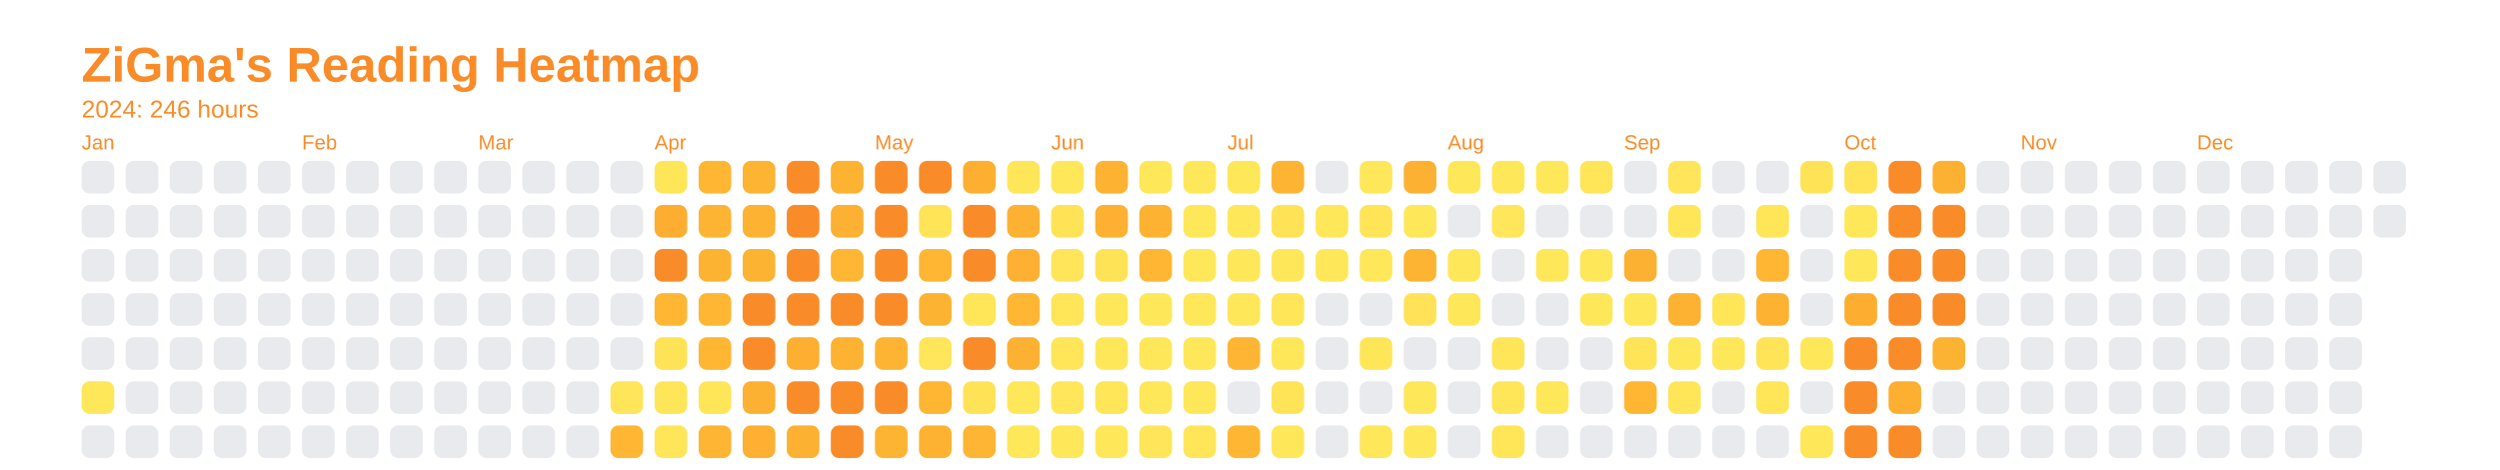
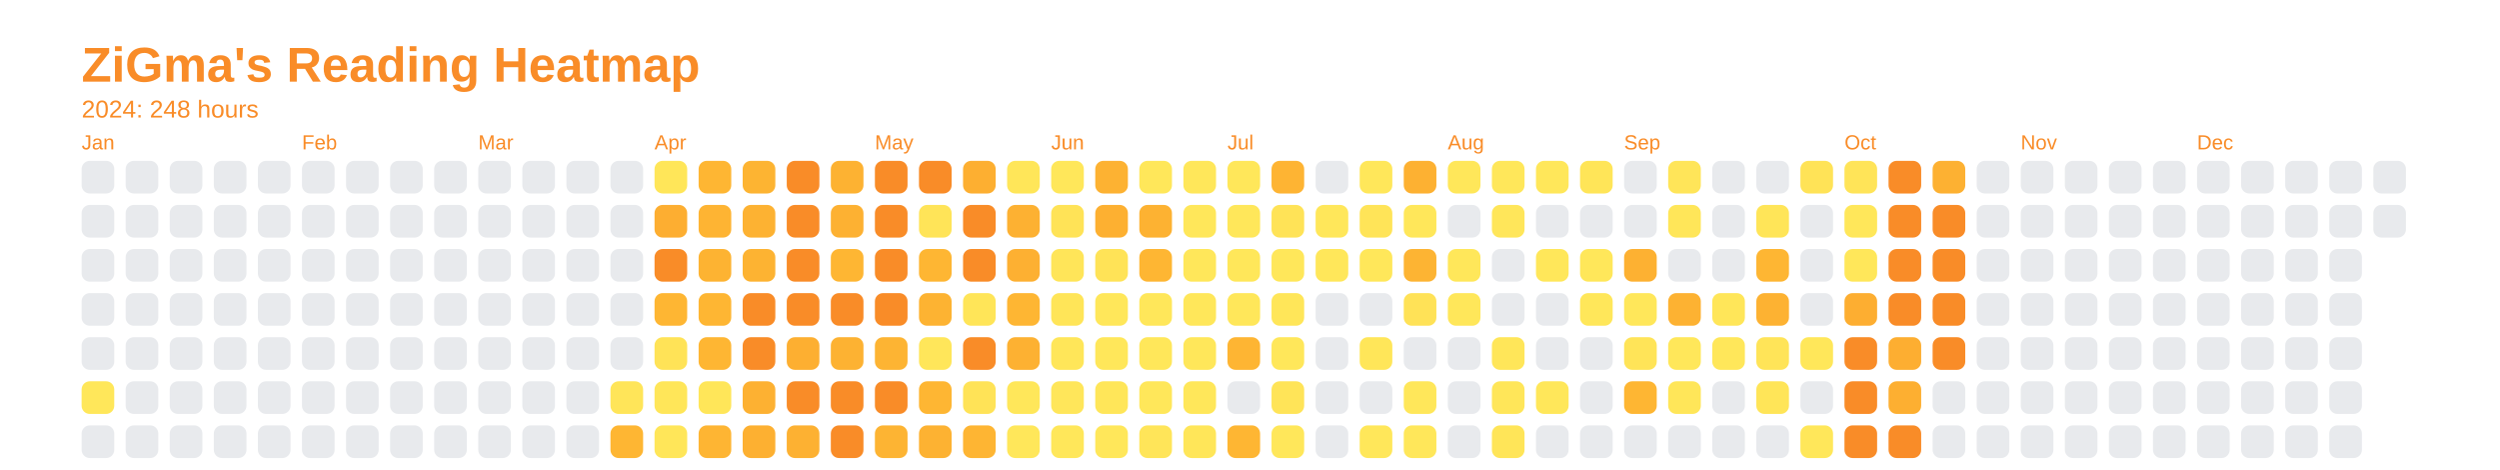
<svg xmlns="http://www.w3.org/2000/svg" baseProfile="full" height="57.5mm" version="1.1" viewBox="0,0,306.2,57.5" width="306.2mm">
  <defs />
  <rect fill="none" height="57.5" width="306.2" x="0" y="0" />
  <text fill="#f98c28" style="font-size:6px; font-family:Arial; font-weight:bold;" x="10" y="10">ZiGma's Reading Heatmap</text>
-   <text fill="#f98c28" style="font-size:3px; font-family:Arial;" x="10" y="14.4">2024: 246 hours</text>
+   <text fill="#f98c28" style="font-size:3px; font-family:Arial;" x="10" y="14.4">2024: 248 hours</text>
  <text fill="#f98c28" style="font-size:2.5px; font-family:Arial" x="10" y="18.3">Jan</text>
  <rect fill="#e8eaed" height="4" rx="1" ry="1" width="4" x="10" y="19.7" />
  <rect fill="#e8eaed" height="4" rx="1" ry="1" width="4" x="10" y="25.1" />
  <rect fill="#e8eaed" height="4" rx="1" ry="1" width="4" x="10" y="30.5" />
  <rect fill="#e8eaed" height="4" rx="1" ry="1" width="4" x="10" y="35.9" />
  <rect fill="#e8eaed" height="4" rx="1" ry="1" width="4" x="10" y="41.3" />
  <rect fill="#ffe75a" height="4" rx="1" ry="1" width="4" x="10" y="46.7" />
  <rect fill="#e8eaed" height="4" rx="1" ry="1" width="4" x="10" y="52.1" />
  <rect fill="#e8eaed" height="4" rx="1" ry="1" width="4" x="15.4" y="19.7" />
  <rect fill="#e8eaed" height="4" rx="1" ry="1" width="4" x="15.4" y="25.1" />
  <rect fill="#e8eaed" height="4" rx="1" ry="1" width="4" x="15.4" y="30.5" />
  <rect fill="#e8eaed" height="4" rx="1" ry="1" width="4" x="15.4" y="35.9" />
  <rect fill="#e8eaed" height="4" rx="1" ry="1" width="4" x="15.4" y="41.3" />
  <rect fill="#e8eaed" height="4" rx="1" ry="1" width="4" x="15.4" y="46.7" />
  <rect fill="#e8eaed" height="4" rx="1" ry="1" width="4" x="15.4" y="52.1" />
  <rect fill="#e8eaed" height="4" rx="1" ry="1" width="4" x="20.8" y="19.7" />
  <rect fill="#e8eaed" height="4" rx="1" ry="1" width="4" x="20.8" y="25.1" />
  <rect fill="#e8eaed" height="4" rx="1" ry="1" width="4" x="20.8" y="30.5" />
  <rect fill="#e8eaed" height="4" rx="1" ry="1" width="4" x="20.8" y="35.9" />
  <rect fill="#e8eaed" height="4" rx="1" ry="1" width="4" x="20.8" y="41.3" />
  <rect fill="#e8eaed" height="4" rx="1" ry="1" width="4" x="20.8" y="46.7" />
  <rect fill="#e8eaed" height="4" rx="1" ry="1" width="4" x="20.8" y="52.1" />
  <rect fill="#e8eaed" height="4" rx="1" ry="1" width="4" x="26.2" y="19.7" />
  <rect fill="#e8eaed" height="4" rx="1" ry="1" width="4" x="26.2" y="25.1" />
  <rect fill="#e8eaed" height="4" rx="1" ry="1" width="4" x="26.2" y="30.5" />
  <rect fill="#e8eaed" height="4" rx="1" ry="1" width="4" x="26.2" y="35.9" />
  <rect fill="#e8eaed" height="4" rx="1" ry="1" width="4" x="26.2" y="41.3" />
  <rect fill="#e8eaed" height="4" rx="1" ry="1" width="4" x="26.2" y="46.7" />
  <rect fill="#e8eaed" height="4" rx="1" ry="1" width="4" x="26.2" y="52.1" />
  <rect fill="#e8eaed" height="4" rx="1" ry="1" width="4" x="31.6" y="19.7" />
  <rect fill="#e8eaed" height="4" rx="1" ry="1" width="4" x="31.6" y="25.1" />
  <rect fill="#e8eaed" height="4" rx="1" ry="1" width="4" x="31.6" y="30.5" />
  <rect fill="#e8eaed" height="4" rx="1" ry="1" width="4" x="31.6" y="35.9" />
  <rect fill="#e8eaed" height="4" rx="1" ry="1" width="4" x="31.6" y="41.3" />
  <rect fill="#e8eaed" height="4" rx="1" ry="1" width="4" x="31.6" y="46.7" />
  <rect fill="#e8eaed" height="4" rx="1" ry="1" width="4" x="31.6" y="52.1" />
  <text fill="#f98c28" style="font-size:2.5px; font-family:Arial" x="37.0" y="18.3">Feb</text>
  <rect fill="#e8eaed" height="4" rx="1" ry="1" width="4" x="37.0" y="19.7" />
  <rect fill="#e8eaed" height="4" rx="1" ry="1" width="4" x="37.0" y="25.1" />
  <rect fill="#e8eaed" height="4" rx="1" ry="1" width="4" x="37.0" y="30.5" />
  <rect fill="#e8eaed" height="4" rx="1" ry="1" width="4" x="37.0" y="35.9" />
  <rect fill="#e8eaed" height="4" rx="1" ry="1" width="4" x="37.0" y="41.3" />
  <rect fill="#e8eaed" height="4" rx="1" ry="1" width="4" x="37.0" y="46.7" />
  <rect fill="#e8eaed" height="4" rx="1" ry="1" width="4" x="37.0" y="52.1" />
  <rect fill="#e8eaed" height="4" rx="1" ry="1" width="4" x="42.4" y="19.7" />
  <rect fill="#e8eaed" height="4" rx="1" ry="1" width="4" x="42.4" y="25.1" />
  <rect fill="#e8eaed" height="4" rx="1" ry="1" width="4" x="42.4" y="30.5" />
  <rect fill="#e8eaed" height="4" rx="1" ry="1" width="4" x="42.4" y="35.9" />
  <rect fill="#e8eaed" height="4" rx="1" ry="1" width="4" x="42.4" y="41.3" />
  <rect fill="#e8eaed" height="4" rx="1" ry="1" width="4" x="42.4" y="46.7" />
  <rect fill="#e8eaed" height="4" rx="1" ry="1" width="4" x="42.4" y="52.1" />
  <rect fill="#e8eaed" height="4" rx="1" ry="1" width="4" x="47.8" y="19.7" />
  <rect fill="#e8eaed" height="4" rx="1" ry="1" width="4" x="47.8" y="25.1" />
  <rect fill="#e8eaed" height="4" rx="1" ry="1" width="4" x="47.8" y="30.5" />
  <rect fill="#e8eaed" height="4" rx="1" ry="1" width="4" x="47.8" y="35.9" />
  <rect fill="#e8eaed" height="4" rx="1" ry="1" width="4" x="47.8" y="41.3" />
  <rect fill="#e8eaed" height="4" rx="1" ry="1" width="4" x="47.8" y="46.7" />
  <rect fill="#e8eaed" height="4" rx="1" ry="1" width="4" x="47.8" y="52.1" />
  <rect fill="#e8eaed" height="4" rx="1" ry="1" width="4" x="53.2" y="19.7" />
  <rect fill="#e8eaed" height="4" rx="1" ry="1" width="4" x="53.2" y="25.1" />
  <rect fill="#e8eaed" height="4" rx="1" ry="1" width="4" x="53.2" y="30.5" />
  <rect fill="#e8eaed" height="4" rx="1" ry="1" width="4" x="53.2" y="35.9" />
  <rect fill="#e8eaed" height="4" rx="1" ry="1" width="4" x="53.2" y="41.3" />
  <rect fill="#e8eaed" height="4" rx="1" ry="1" width="4" x="53.2" y="46.7" />
  <rect fill="#e8eaed" height="4" rx="1" ry="1" width="4" x="53.2" y="52.1" />
  <text fill="#f98c28" style="font-size:2.5px; font-family:Arial" x="58.6" y="18.3">Mar</text>
  <rect fill="#e8eaed" height="4" rx="1" ry="1" width="4" x="58.6" y="19.7" />
  <rect fill="#e8eaed" height="4" rx="1" ry="1" width="4" x="58.6" y="25.1" />
  <rect fill="#e8eaed" height="4" rx="1" ry="1" width="4" x="58.6" y="30.5" />
  <rect fill="#e8eaed" height="4" rx="1" ry="1" width="4" x="58.6" y="35.9" />
  <rect fill="#e8eaed" height="4" rx="1" ry="1" width="4" x="58.6" y="41.3" />
  <rect fill="#e8eaed" height="4" rx="1" ry="1" width="4" x="58.6" y="46.7" />
  <rect fill="#e8eaed" height="4" rx="1" ry="1" width="4" x="58.6" y="52.1" />
  <rect fill="#e8eaed" height="4" rx="1" ry="1" width="4" x="64" y="19.7" />
  <rect fill="#e8eaed" height="4" rx="1" ry="1" width="4" x="64" y="25.1" />
  <rect fill="#e8eaed" height="4" rx="1" ry="1" width="4" x="64" y="30.5" />
  <rect fill="#e8eaed" height="4" rx="1" ry="1" width="4" x="64" y="35.9" />
  <rect fill="#e8eaed" height="4" rx="1" ry="1" width="4" x="64" y="41.3" />
  <rect fill="#e8eaed" height="4" rx="1" ry="1" width="4" x="64" y="46.7" />
  <rect fill="#e8eaed" height="4" rx="1" ry="1" width="4" x="64" y="52.1" />
  <rect fill="#e8eaed" height="4" rx="1" ry="1" width="4" x="69.4" y="19.7" />
  <rect fill="#e8eaed" height="4" rx="1" ry="1" width="4" x="69.4" y="25.1" />
  <rect fill="#e8eaed" height="4" rx="1" ry="1" width="4" x="69.4" y="30.5" />
  <rect fill="#e8eaed" height="4" rx="1" ry="1" width="4" x="69.4" y="35.9" />
  <rect fill="#e8eaed" height="4" rx="1" ry="1" width="4" x="69.4" y="41.3" />
  <rect fill="#e8eaed" height="4" rx="1" ry="1" width="4" x="69.4" y="46.7" />
  <rect fill="#e8eaed" height="4" rx="1" ry="1" width="4" x="69.4" y="52.1" />
  <rect fill="#e8eaed" height="4" rx="1" ry="1" width="4" x="74.8" y="19.7" />
  <rect fill="#e8eaed" height="4" rx="1" ry="1" width="4" x="74.8" y="25.1" />
  <rect fill="#e8eaed" height="4" rx="1" ry="1" width="4" x="74.8" y="30.5" />
  <rect fill="#e8eaed" height="4" rx="1" ry="1" width="4" x="74.8" y="35.9" />
  <rect fill="#e8eaed" height="4" rx="1" ry="1" width="4" x="74.8" y="41.3" />
  <rect fill="#ffe559" height="4" rx="1" ry="1" width="4" x="74.8" y="46.7" />
  <rect fill="#feb633" height="4" rx="1" ry="1" width="4" x="74.8" y="52.1" />
  <text fill="#f98c28" style="font-size:2.5px; font-family:Arial" x="80.2" y="18.3">Apr</text>
  <rect fill="#ffe659" height="4" rx="1" ry="1" width="4" x="80.2" y="19.7" />
  <rect fill="#fdae31" height="4" rx="1" ry="1" width="4" x="80.2" y="25.1" />
  <rect fill="#f98c28" height="4" rx="1" ry="1" width="4" x="80.2" y="30.5" />
  <rect fill="#feb633" height="4" rx="1" ry="1" width="4" x="80.2" y="35.9" />
  <rect fill="#ffe357" height="4" rx="1" ry="1" width="4" x="80.2" y="41.3" />
  <rect fill="#ffe659" height="4" rx="1" ry="1" width="4" x="80.2" y="46.7" />
  <rect fill="#ffe659" height="4" rx="1" ry="1" width="4" x="80.2" y="52.1" />
  <rect fill="#feb633" height="4" rx="1" ry="1" width="4" x="85.6" y="19.7" />
  <rect fill="#feb433" height="4" rx="1" ry="1" width="4" x="85.6" y="25.1" />
  <rect fill="#fdb332" height="4" rx="1" ry="1" width="4" x="85.6" y="30.5" />
  <rect fill="#feb633" height="4" rx="1" ry="1" width="4" x="85.6" y="35.9" />
  <rect fill="#feb633" height="4" rx="1" ry="1" width="4" x="85.6" y="41.3" />
  <rect fill="#ffe659" height="4" rx="1" ry="1" width="4" x="85.6" y="46.7" />
  <rect fill="#feb533" height="4" rx="1" ry="1" width="4" x="85.6" y="52.1" />
  <rect fill="#fdb432" height="4" rx="1" ry="1" width="4" x="91" y="19.7" />
  <rect fill="#fdb232" height="4" rx="1" ry="1" width="4" x="91" y="25.1" />
  <rect fill="#fdb332" height="4" rx="1" ry="1" width="4" x="91" y="30.5" />
  <rect fill="#f98c28" height="4" rx="1" ry="1" width="4" x="91" y="35.9" />
  <rect fill="#f98c28" height="4" rx="1" ry="1" width="4" x="91" y="41.3" />
  <rect fill="#fdb132" height="4" rx="1" ry="1" width="4" x="91" y="46.7" />
  <rect fill="#fdb031" height="4" rx="1" ry="1" width="4" x="91" y="52.1" />
  <rect fill="#f98c28" height="4" rx="1" ry="1" width="4" x="96.4" y="19.7" />
  <rect fill="#f98c28" height="4" rx="1" ry="1" width="4" x="96.4" y="25.1" />
  <rect fill="#f98c28" height="4" rx="1" ry="1" width="4" x="96.4" y="30.5" />
  <rect fill="#f98c28" height="4" rx="1" ry="1" width="4" x="96.4" y="35.9" />
  <rect fill="#fdaf31" height="4" rx="1" ry="1" width="4" x="96.4" y="41.3" />
  <rect fill="#f98c28" height="4" rx="1" ry="1" width="4" x="96.4" y="46.7" />
  <rect fill="#fdb132" height="4" rx="1" ry="1" width="4" x="96.4" y="52.1" />
  <rect fill="#fdb232" height="4" rx="1" ry="1" width="4" x="101.8" y="19.7" />
  <rect fill="#fdb132" height="4" rx="1" ry="1" width="4" x="101.8" y="25.1" />
  <rect fill="#feb633" height="4" rx="1" ry="1" width="4" x="101.8" y="30.5" />
  <rect fill="#f98c28" height="4" rx="1" ry="1" width="4" x="101.8" y="35.9" />
  <rect fill="#fdb232" height="4" rx="1" ry="1" width="4" x="101.8" y="41.3" />
  <rect fill="#f98c28" height="4" rx="1" ry="1" width="4" x="101.8" y="46.7" />
  <rect fill="#f98c28" height="4" rx="1" ry="1" width="4" x="101.8" y="52.1" />
  <text fill="#f98c28" style="font-size:2.5px; font-family:Arial" x="107.2" y="18.3">May</text>
  <rect fill="#f98c28" height="4" rx="1" ry="1" width="4" x="107.2" y="19.7" />
  <rect fill="#f98c28" height="4" rx="1" ry="1" width="4" x="107.2" y="25.1" />
  <rect fill="#f98c28" height="4" rx="1" ry="1" width="4" x="107.2" y="30.5" />
  <rect fill="#f98c28" height="4" rx="1" ry="1" width="4" x="107.2" y="35.9" />
  <rect fill="#fdb433" height="4" rx="1" ry="1" width="4" x="107.2" y="41.3" />
  <rect fill="#f98c28" height="4" rx="1" ry="1" width="4" x="107.2" y="46.7" />
  <rect fill="#fdb433" height="4" rx="1" ry="1" width="4" x="107.2" y="52.1" />
  <rect fill="#f98c28" height="4" rx="1" ry="1" width="4" x="112.6" y="19.7" />
  <rect fill="#ffe458" height="4" rx="1" ry="1" width="4" x="112.6" y="25.1" />
  <rect fill="#feb633" height="4" rx="1" ry="1" width="4" x="112.6" y="30.5" />
  <rect fill="#fdb332" height="4" rx="1" ry="1" width="4" x="112.6" y="35.9" />
  <rect fill="#ffe65a" height="4" rx="1" ry="1" width="4" x="112.6" y="41.3" />
  <rect fill="#feb633" height="4" rx="1" ry="1" width="4" x="112.6" y="46.7" />
  <rect fill="#fdb232" height="4" rx="1" ry="1" width="4" x="112.6" y="52.1" />
  <rect fill="#fdaf31" height="4" rx="1" ry="1" width="4" x="118" y="19.7" />
  <rect fill="#f98c28" height="4" rx="1" ry="1" width="4" x="118" y="25.1" />
  <rect fill="#f98c28" height="4" rx="1" ry="1" width="4" x="118" y="30.5" />
  <rect fill="#ffe558" height="4" rx="1" ry="1" width="4" x="118" y="35.9" />
  <rect fill="#f98c28" height="4" rx="1" ry="1" width="4" x="118" y="41.3" />
  <rect fill="#ffe357" height="4" rx="1" ry="1" width="4" x="118" y="46.7" />
  <rect fill="#feb533" height="4" rx="1" ry="1" width="4" x="118" y="52.1" />
  <rect fill="#ffe659" height="4" rx="1" ry="1" width="4" x="123.4" y="19.7" />
  <rect fill="#fdb132" height="4" rx="1" ry="1" width="4" x="123.4" y="25.1" />
  <rect fill="#fdb032" height="4" rx="1" ry="1" width="4" x="123.4" y="30.5" />
  <rect fill="#feb633" height="4" rx="1" ry="1" width="4" x="123.4" y="35.9" />
  <rect fill="#fdb132" height="4" rx="1" ry="1" width="4" x="123.4" y="41.3" />
  <rect fill="#ffe75a" height="4" rx="1" ry="1" width="4" x="123.4" y="46.7" />
  <rect fill="#ffe75a" height="4" rx="1" ry="1" width="4" x="123.4" y="52.1" />
  <text fill="#f98c28" style="font-size:2.5px; font-family:Arial" x="128.8" y="18.3">Jun</text>
  <rect fill="#ffe75a" height="4" rx="1" ry="1" width="4" x="128.8" y="19.7" />
  <rect fill="#ffe357" height="4" rx="1" ry="1" width="4" x="128.8" y="25.1" />
  <rect fill="#ffe559" height="4" rx="1" ry="1" width="4" x="128.8" y="30.5" />
  <rect fill="#ffe558" height="4" rx="1" ry="1" width="4" x="128.8" y="35.9" />
  <rect fill="#ffe659" height="4" rx="1" ry="1" width="4" x="128.8" y="41.3" />
  <rect fill="#ffe65a" height="4" rx="1" ry="1" width="4" x="128.8" y="46.7" />
  <rect fill="#ffe75a" height="4" rx="1" ry="1" width="4" x="128.8" y="52.1" />
  <rect fill="#fdb232" height="4" rx="1" ry="1" width="4" x="134.2" y="19.7" />
  <rect fill="#fdb031" height="4" rx="1" ry="1" width="4" x="134.2" y="25.1" />
  <rect fill="#ffe357" height="4" rx="1" ry="1" width="4" x="134.2" y="30.5" />
  <rect fill="#ffe75a" height="4" rx="1" ry="1" width="4" x="134.2" y="35.9" />
  <rect fill="#ffe75a" height="4" rx="1" ry="1" width="4" x="134.2" y="41.3" />
  <rect fill="#ffe659" height="4" rx="1" ry="1" width="4" x="134.2" y="46.7" />
  <rect fill="#ffe75a" height="4" rx="1" ry="1" width="4" x="134.2" y="52.1" />
  <rect fill="#ffe75a" height="4" rx="1" ry="1" width="4" x="139.6" y="19.7" />
  <rect fill="#fdb232" height="4" rx="1" ry="1" width="4" x="139.6" y="25.1" />
  <rect fill="#feb633" height="4" rx="1" ry="1" width="4" x="139.6" y="30.5" />
  <rect fill="#ffe75a" height="4" rx="1" ry="1" width="4" x="139.6" y="35.9" />
  <rect fill="#ffe75a" height="4" rx="1" ry="1" width="4" x="139.6" y="41.3" />
  <rect fill="#ffe75a" height="4" rx="1" ry="1" width="4" x="139.6" y="46.7" />
  <rect fill="#ffe559" height="4" rx="1" ry="1" width="4" x="139.6" y="52.1" />
  <rect fill="#ffe75a" height="4" rx="1" ry="1" width="4" x="145" y="19.7" />
  <rect fill="#ffe75a" height="4" rx="1" ry="1" width="4" x="145" y="25.1" />
  <rect fill="#ffe75a" height="4" rx="1" ry="1" width="4" x="145" y="30.5" />
  <rect fill="#ffe75a" height="4" rx="1" ry="1" width="4" x="145" y="35.9" />
  <rect fill="#ffe75a" height="4" rx="1" ry="1" width="4" x="145" y="41.3" />
  <rect fill="#ffe75a" height="4" rx="1" ry="1" width="4" x="145" y="46.7" />
  <rect fill="#ffe659" height="4" rx="1" ry="1" width="4" x="145" y="52.1" />
  <text fill="#f98c28" style="font-size:2.5px; font-family:Arial" x="150.4" y="18.3">Jul</text>
  <rect fill="#ffe75a" height="4" rx="1" ry="1" width="4" x="150.4" y="19.7" />
  <rect fill="#ffe75a" height="4" rx="1" ry="1" width="4" x="150.4" y="25.1" />
  <rect fill="#ffe75a" height="4" rx="1" ry="1" width="4" x="150.4" y="30.5" />
  <rect fill="#ffe75a" height="4" rx="1" ry="1" width="4" x="150.4" y="35.9" />
  <rect fill="#feb533" height="4" rx="1" ry="1" width="4" x="150.4" y="41.3" />
  <rect fill="#e8eaed" height="4" rx="1" ry="1" width="4" x="150.4" y="46.7" />
  <rect fill="#feb633" height="4" rx="1" ry="1" width="4" x="150.4" y="52.1" />
  <rect fill="#feb433" height="4" rx="1" ry="1" width="4" x="155.8" y="19.7" />
  <rect fill="#ffe357" height="4" rx="1" ry="1" width="4" x="155.8" y="25.1" />
  <rect fill="#ffe75a" height="4" rx="1" ry="1" width="4" x="155.8" y="30.5" />
  <rect fill="#ffe659" height="4" rx="1" ry="1" width="4" x="155.8" y="35.9" />
  <rect fill="#ffe75a" height="4" rx="1" ry="1" width="4" x="155.8" y="41.3" />
  <rect fill="#ffe458" height="4" rx="1" ry="1" width="4" x="155.8" y="46.7" />
  <rect fill="#ffe75a" height="4" rx="1" ry="1" width="4" x="155.8" y="52.1" />
  <rect fill="#e8eaed" height="4" rx="1" ry="1" width="4" x="161.2" y="19.7" />
  <rect fill="#ffe75a" height="4" rx="1" ry="1" width="4" x="161.2" y="25.1" />
  <rect fill="#ffe75a" height="4" rx="1" ry="1" width="4" x="161.2" y="30.5" />
  <rect fill="#e8eaed" height="4" rx="1" ry="1" width="4" x="161.2" y="35.9" />
  <rect fill="#e8eaed" height="4" rx="1" ry="1" width="4" x="161.2" y="41.3" />
  <rect fill="#e8eaed" height="4" rx="1" ry="1" width="4" x="161.2" y="46.7" />
  <rect fill="#e8eaed" height="4" rx="1" ry="1" width="4" x="161.2" y="52.1" />
  <rect fill="#ffe75a" height="4" rx="1" ry="1" width="4" x="166.6" y="19.7" />
  <rect fill="#ffe458" height="4" rx="1" ry="1" width="4" x="166.6" y="25.1" />
  <rect fill="#ffe75a" height="4" rx="1" ry="1" width="4" x="166.6" y="30.5" />
  <rect fill="#e8eaed" height="4" rx="1" ry="1" width="4" x="166.6" y="35.9" />
  <rect fill="#ffe659" height="4" rx="1" ry="1" width="4" x="166.6" y="41.3" />
  <rect fill="#e8eaed" height="4" rx="1" ry="1" width="4" x="166.6" y="46.7" />
  <rect fill="#ffe75a" height="4" rx="1" ry="1" width="4" x="166.6" y="52.1" />
  <rect fill="#fdb132" height="4" rx="1" ry="1" width="4" x="172" y="19.7" />
  <rect fill="#ffe75a" height="4" rx="1" ry="1" width="4" x="172" y="25.1" />
  <rect fill="#fdb433" height="4" rx="1" ry="1" width="4" x="172" y="30.5" />
  <rect fill="#ffe257" height="4" rx="1" ry="1" width="4" x="172" y="35.9" />
  <rect fill="#e8eaed" height="4" rx="1" ry="1" width="4" x="172" y="41.3" />
  <rect fill="#ffe75a" height="4" rx="1" ry="1" width="4" x="172" y="46.7" />
  <rect fill="#ffe75a" height="4" rx="1" ry="1" width="4" x="172" y="52.1" />
  <text fill="#f98c28" style="font-size:2.5px; font-family:Arial" x="177.4" y="18.3">Aug</text>
  <rect fill="#ffe75a" height="4" rx="1" ry="1" width="4" x="177.4" y="19.7" />
  <rect fill="#e8eaed" height="4" rx="1" ry="1" width="4" x="177.4" y="25.1" />
  <rect fill="#ffe75a" height="4" rx="1" ry="1" width="4" x="177.4" y="30.5" />
  <rect fill="#ffe75a" height="4" rx="1" ry="1" width="4" x="177.4" y="35.9" />
  <rect fill="#e8eaed" height="4" rx="1" ry="1" width="4" x="177.4" y="41.3" />
  <rect fill="#e8eaed" height="4" rx="1" ry="1" width="4" x="177.4" y="46.7" />
  <rect fill="#e8eaed" height="4" rx="1" ry="1" width="4" x="177.4" y="52.1" />
  <rect fill="#ffe75a" height="4" rx="1" ry="1" width="4" x="182.8" y="19.7" />
  <rect fill="#ffe65a" height="4" rx="1" ry="1" width="4" x="182.8" y="25.1" />
  <rect fill="#e8eaed" height="4" rx="1" ry="1" width="4" x="182.8" y="30.5" />
  <rect fill="#e8eaed" height="4" rx="1" ry="1" width="4" x="182.8" y="35.9" />
  <rect fill="#ffe659" height="4" rx="1" ry="1" width="4" x="182.8" y="41.3" />
  <rect fill="#ffe659" height="4" rx="1" ry="1" width="4" x="182.8" y="46.7" />
  <rect fill="#ffe558" height="4" rx="1" ry="1" width="4" x="182.8" y="52.1" />
  <rect fill="#ffe75a" height="4" rx="1" ry="1" width="4" x="188.2" y="19.7" />
  <rect fill="#e8eaed" height="4" rx="1" ry="1" width="4" x="188.2" y="25.1" />
  <rect fill="#ffe75a" height="4" rx="1" ry="1" width="4" x="188.2" y="30.5" />
  <rect fill="#e8eaed" height="4" rx="1" ry="1" width="4" x="188.2" y="35.9" />
  <rect fill="#e8eaed" height="4" rx="1" ry="1" width="4" x="188.2" y="41.3" />
  <rect fill="#ffe75a" height="4" rx="1" ry="1" width="4" x="188.2" y="46.7" />
  <rect fill="#e8eaed" height="4" rx="1" ry="1" width="4" x="188.2" y="52.1" />
  <rect fill="#ffe558" height="4" rx="1" ry="1" width="4" x="193.6" y="19.7" />
  <rect fill="#e8eaed" height="4" rx="1" ry="1" width="4" x="193.6" y="25.1" />
  <rect fill="#ffe75a" height="4" rx="1" ry="1" width="4" x="193.6" y="30.5" />
  <rect fill="#ffe75a" height="4" rx="1" ry="1" width="4" x="193.6" y="35.9" />
  <rect fill="#e8eaed" height="4" rx="1" ry="1" width="4" x="193.6" y="41.3" />
  <rect fill="#e8eaed" height="4" rx="1" ry="1" width="4" x="193.6" y="46.7" />
  <rect fill="#e8eaed" height="4" rx="1" ry="1" width="4" x="193.6" y="52.1" />
  <text fill="#f98c28" style="font-size:2.5px; font-family:Arial" x="199" y="18.3">Sep</text>
  <rect fill="#e8eaed" height="4" rx="1" ry="1" width="4" x="199" y="19.7" />
  <rect fill="#e8eaed" height="4" rx="1" ry="1" width="4" x="199" y="25.1" />
  <rect fill="#fdb132" height="4" rx="1" ry="1" width="4" x="199" y="30.5" />
  <rect fill="#ffe75a" height="4" rx="1" ry="1" width="4" x="199" y="35.9" />
  <rect fill="#ffe458" height="4" rx="1" ry="1" width="4" x="199" y="41.3" />
  <rect fill="#feb633" height="4" rx="1" ry="1" width="4" x="199" y="46.7" />
  <rect fill="#e8eaed" height="4" rx="1" ry="1" width="4" x="199" y="52.1" />
  <rect fill="#ffe559" height="4" rx="1" ry="1" width="4" x="204.4" y="19.7" />
  <rect fill="#ffe659" height="4" rx="1" ry="1" width="4" x="204.4" y="25.1" />
  <rect fill="#e8eaed" height="4" rx="1" ry="1" width="4" x="204.4" y="30.5" />
  <rect fill="#fdb232" height="4" rx="1" ry="1" width="4" x="204.4" y="35.9" />
  <rect fill="#ffe75a" height="4" rx="1" ry="1" width="4" x="204.4" y="41.3" />
  <rect fill="#ffe659" height="4" rx="1" ry="1" width="4" x="204.4" y="46.7" />
  <rect fill="#e8eaed" height="4" rx="1" ry="1" width="4" x="204.4" y="52.1" />
  <rect fill="#e8eaed" height="4" rx="1" ry="1" width="4" x="209.8" y="19.7" />
  <rect fill="#e8eaed" height="4" rx="1" ry="1" width="4" x="209.8" y="25.1" />
  <rect fill="#e8eaed" height="4" rx="1" ry="1" width="4" x="209.8" y="30.5" />
  <rect fill="#ffe659" height="4" rx="1" ry="1" width="4" x="209.8" y="35.9" />
  <rect fill="#ffe75a" height="4" rx="1" ry="1" width="4" x="209.8" y="41.3" />
  <rect fill="#e8eaed" height="4" rx="1" ry="1" width="4" x="209.8" y="46.7" />
  <rect fill="#e8eaed" height="4" rx="1" ry="1" width="4" x="209.8" y="52.1" />
  <rect fill="#e8eaed" height="4" rx="1" ry="1" width="4" x="215.2" y="19.7" />
  <rect fill="#ffe558" height="4" rx="1" ry="1" width="4" x="215.2" y="25.1" />
  <rect fill="#feb633" height="4" rx="1" ry="1" width="4" x="215.2" y="30.5" />
  <rect fill="#fdb232" height="4" rx="1" ry="1" width="4" x="215.2" y="35.9" />
  <rect fill="#ffe458" height="4" rx="1" ry="1" width="4" x="215.2" y="41.3" />
  <rect fill="#ffe558" height="4" rx="1" ry="1" width="4" x="215.2" y="46.7" />
  <rect fill="#e8eaed" height="4" rx="1" ry="1" width="4" x="215.2" y="52.1" />
  <rect fill="#ffe357" height="4" rx="1" ry="1" width="4" x="220.6" y="19.7" />
  <rect fill="#e8eaed" height="4" rx="1" ry="1" width="4" x="220.6" y="25.1" />
  <rect fill="#e8eaed" height="4" rx="1" ry="1" width="4" x="220.6" y="30.5" />
  <rect fill="#e8eaed" height="4" rx="1" ry="1" width="4" x="220.6" y="35.9" />
  <rect fill="#ffe75a" height="4" rx="1" ry="1" width="4" x="220.6" y="41.3" />
  <rect fill="#e8eaed" height="4" rx="1" ry="1" width="4" x="220.6" y="46.7" />
  <rect fill="#ffe75a" height="4" rx="1" ry="1" width="4" x="220.6" y="52.1" />
  <text fill="#f98c28" style="font-size:2.5px; font-family:Arial" x="226" y="18.3">Oct</text>
  <rect fill="#ffe458" height="4" rx="1" ry="1" width="4" x="226" y="19.7" />
  <rect fill="#ffe75a" height="4" rx="1" ry="1" width="4" x="226" y="25.1" />
  <rect fill="#ffe75a" height="4" rx="1" ry="1" width="4" x="226" y="30.5" />
  <rect fill="#fdae31" height="4" rx="1" ry="1" width="4" x="226" y="35.9" />
  <rect fill="#f98c28" height="4" rx="1" ry="1" width="4" x="226" y="41.3" />
  <rect fill="#f98c28" height="4" rx="1" ry="1" width="4" x="226" y="46.7" />
  <rect fill="#f98c28" height="4" rx="1" ry="1" width="4" x="226" y="52.1" />
  <rect fill="#f98c28" height="4" rx="1" ry="1" width="4" x="231.4" y="19.7" />
  <rect fill="#f98c28" height="4" rx="1" ry="1" width="4" x="231.4" y="25.1" />
  <rect fill="#f98c28" height="4" rx="1" ry="1" width="4" x="231.4" y="30.5" />
  <rect fill="#f98c28" height="4" rx="1" ry="1" width="4" x="231.4" y="35.9" />
-   <rect fill="#f98c28" height="4" rx="1" ry="1" width="4" x="231.4" y="41.3" />
+   <rect fill="#fdae31" height="4" rx="1" ry="1" width="4" x="231.4" y="41.3" />
  <rect fill="#fdaf31" height="4" rx="1" ry="1" width="4" x="231.4" y="46.7" />
  <rect fill="#f98c28" height="4" rx="1" ry="1" width="4" x="231.4" y="52.1" />
  <rect fill="#fdb132" height="4" rx="1" ry="1" width="4" x="236.8" y="19.7" />
  <rect fill="#f98c28" height="4" rx="1" ry="1" width="4" x="236.8" y="25.1" />
  <rect fill="#f98c28" height="4" rx="1" ry="1" width="4" x="236.8" y="30.5" />
  <rect fill="#f98c28" height="4" rx="1" ry="1" width="4" x="236.8" y="35.9" />
-   <rect fill="#fdb332" height="4" rx="1" ry="1" width="4" x="236.8" y="41.3" />
+   <rect fill="#f98c28" height="4" rx="1" ry="1" width="4" x="236.8" y="41.3" />
  <rect fill="#e8eaed" height="4" rx="1" ry="1" width="4" x="236.8" y="46.7" />
  <rect fill="#e8eaed" height="4" rx="1" ry="1" width="4" x="236.8" y="52.1" />
  <rect fill="#e8eaed" height="4" rx="1" ry="1" width="4" x="242.2" y="19.7" />
  <rect fill="#e8eaed" height="4" rx="1" ry="1" width="4" x="242.2" y="25.1" />
  <rect fill="#e8eaed" height="4" rx="1" ry="1" width="4" x="242.2" y="30.5" />
  <rect fill="#e8eaed" height="4" rx="1" ry="1" width="4" x="242.2" y="35.9" />
  <rect fill="#e8eaed" height="4" rx="1" ry="1" width="4" x="242.2" y="41.3" />
  <rect fill="#e8eaed" height="4" rx="1" ry="1" width="4" x="242.2" y="46.7" />
  <rect fill="#e8eaed" height="4" rx="1" ry="1" width="4" x="242.2" y="52.1" />
  <text fill="#f98c28" style="font-size:2.5px; font-family:Arial" x="247.6" y="18.3">Nov</text>
  <rect fill="#e8eaed" height="4" rx="1" ry="1" width="4" x="247.6" y="19.7" />
  <rect fill="#e8eaed" height="4" rx="1" ry="1" width="4" x="247.6" y="25.1" />
  <rect fill="#e8eaed" height="4" rx="1" ry="1" width="4" x="247.6" y="30.5" />
  <rect fill="#e8eaed" height="4" rx="1" ry="1" width="4" x="247.6" y="35.9" />
  <rect fill="#e8eaed" height="4" rx="1" ry="1" width="4" x="247.6" y="41.3" />
  <rect fill="#e8eaed" height="4" rx="1" ry="1" width="4" x="247.6" y="46.7" />
  <rect fill="#e8eaed" height="4" rx="1" ry="1" width="4" x="247.6" y="52.1" />
  <rect fill="#e8eaed" height="4" rx="1" ry="1" width="4" x="253" y="19.7" />
  <rect fill="#e8eaed" height="4" rx="1" ry="1" width="4" x="253" y="25.1" />
  <rect fill="#e8eaed" height="4" rx="1" ry="1" width="4" x="253" y="30.5" />
  <rect fill="#e8eaed" height="4" rx="1" ry="1" width="4" x="253" y="35.9" />
  <rect fill="#e8eaed" height="4" rx="1" ry="1" width="4" x="253" y="41.3" />
  <rect fill="#e8eaed" height="4" rx="1" ry="1" width="4" x="253" y="46.7" />
  <rect fill="#e8eaed" height="4" rx="1" ry="1" width="4" x="253" y="52.1" />
  <rect fill="#e8eaed" height="4" rx="1" ry="1" width="4" x="258.4" y="19.7" />
  <rect fill="#e8eaed" height="4" rx="1" ry="1" width="4" x="258.4" y="25.1" />
  <rect fill="#e8eaed" height="4" rx="1" ry="1" width="4" x="258.4" y="30.5" />
  <rect fill="#e8eaed" height="4" rx="1" ry="1" width="4" x="258.4" y="35.9" />
  <rect fill="#e8eaed" height="4" rx="1" ry="1" width="4" x="258.4" y="41.3" />
  <rect fill="#e8eaed" height="4" rx="1" ry="1" width="4" x="258.4" y="46.7" />
  <rect fill="#e8eaed" height="4" rx="1" ry="1" width="4" x="258.4" y="52.1" />
  <rect fill="#e8eaed" height="4" rx="1" ry="1" width="4" x="263.8" y="19.7" />
  <rect fill="#e8eaed" height="4" rx="1" ry="1" width="4" x="263.8" y="25.1" />
  <rect fill="#e8eaed" height="4" rx="1" ry="1" width="4" x="263.8" y="30.5" />
  <rect fill="#e8eaed" height="4" rx="1" ry="1" width="4" x="263.8" y="35.9" />
  <rect fill="#e8eaed" height="4" rx="1" ry="1" width="4" x="263.8" y="41.3" />
  <rect fill="#e8eaed" height="4" rx="1" ry="1" width="4" x="263.8" y="46.7" />
  <rect fill="#e8eaed" height="4" rx="1" ry="1" width="4" x="263.8" y="52.1" />
  <text fill="#f98c28" style="font-size:2.5px; font-family:Arial" x="269.2" y="18.3">Dec</text>
  <rect fill="#e8eaed" height="4" rx="1" ry="1" width="4" x="269.2" y="19.7" />
  <rect fill="#e8eaed" height="4" rx="1" ry="1" width="4" x="269.2" y="25.1" />
  <rect fill="#e8eaed" height="4" rx="1" ry="1" width="4" x="269.2" y="30.5" />
  <rect fill="#e8eaed" height="4" rx="1" ry="1" width="4" x="269.2" y="35.9" />
  <rect fill="#e8eaed" height="4" rx="1" ry="1" width="4" x="269.2" y="41.3" />
  <rect fill="#e8eaed" height="4" rx="1" ry="1" width="4" x="269.2" y="46.7" />
  <rect fill="#e8eaed" height="4" rx="1" ry="1" width="4" x="269.2" y="52.1" />
  <rect fill="#e8eaed" height="4" rx="1" ry="1" width="4" x="274.6" y="19.7" />
  <rect fill="#e8eaed" height="4" rx="1" ry="1" width="4" x="274.6" y="25.1" />
  <rect fill="#e8eaed" height="4" rx="1" ry="1" width="4" x="274.6" y="30.5" />
  <rect fill="#e8eaed" height="4" rx="1" ry="1" width="4" x="274.6" y="35.9" />
  <rect fill="#e8eaed" height="4" rx="1" ry="1" width="4" x="274.6" y="41.3" />
  <rect fill="#e8eaed" height="4" rx="1" ry="1" width="4" x="274.6" y="46.7" />
  <rect fill="#e8eaed" height="4" rx="1" ry="1" width="4" x="274.6" y="52.1" />
  <rect fill="#e8eaed" height="4" rx="1" ry="1" width="4" x="280" y="19.7" />
  <rect fill="#e8eaed" height="4" rx="1" ry="1" width="4" x="280" y="25.1" />
  <rect fill="#e8eaed" height="4" rx="1" ry="1" width="4" x="280" y="30.5" />
  <rect fill="#e8eaed" height="4" rx="1" ry="1" width="4" x="280" y="35.9" />
  <rect fill="#e8eaed" height="4" rx="1" ry="1" width="4" x="280" y="41.3" />
  <rect fill="#e8eaed" height="4" rx="1" ry="1" width="4" x="280" y="46.7" />
  <rect fill="#e8eaed" height="4" rx="1" ry="1" width="4" x="280" y="52.1" />
  <rect fill="#e8eaed" height="4" rx="1" ry="1" width="4" x="285.4" y="19.7" />
  <rect fill="#e8eaed" height="4" rx="1" ry="1" width="4" x="285.4" y="25.1" />
  <rect fill="#e8eaed" height="4" rx="1" ry="1" width="4" x="285.4" y="30.5" />
  <rect fill="#e8eaed" height="4" rx="1" ry="1" width="4" x="285.4" y="35.9" />
  <rect fill="#e8eaed" height="4" rx="1" ry="1" width="4" x="285.4" y="41.3" />
  <rect fill="#e8eaed" height="4" rx="1" ry="1" width="4" x="285.4" y="46.7" />
  <rect fill="#e8eaed" height="4" rx="1" ry="1" width="4" x="285.4" y="52.1" />
  <rect fill="#e8eaed" height="4" rx="1" ry="1" width="4" x="290.8" y="19.7" />
  <rect fill="#e8eaed" height="4" rx="1" ry="1" width="4" x="290.8" y="25.1" />
</svg>
